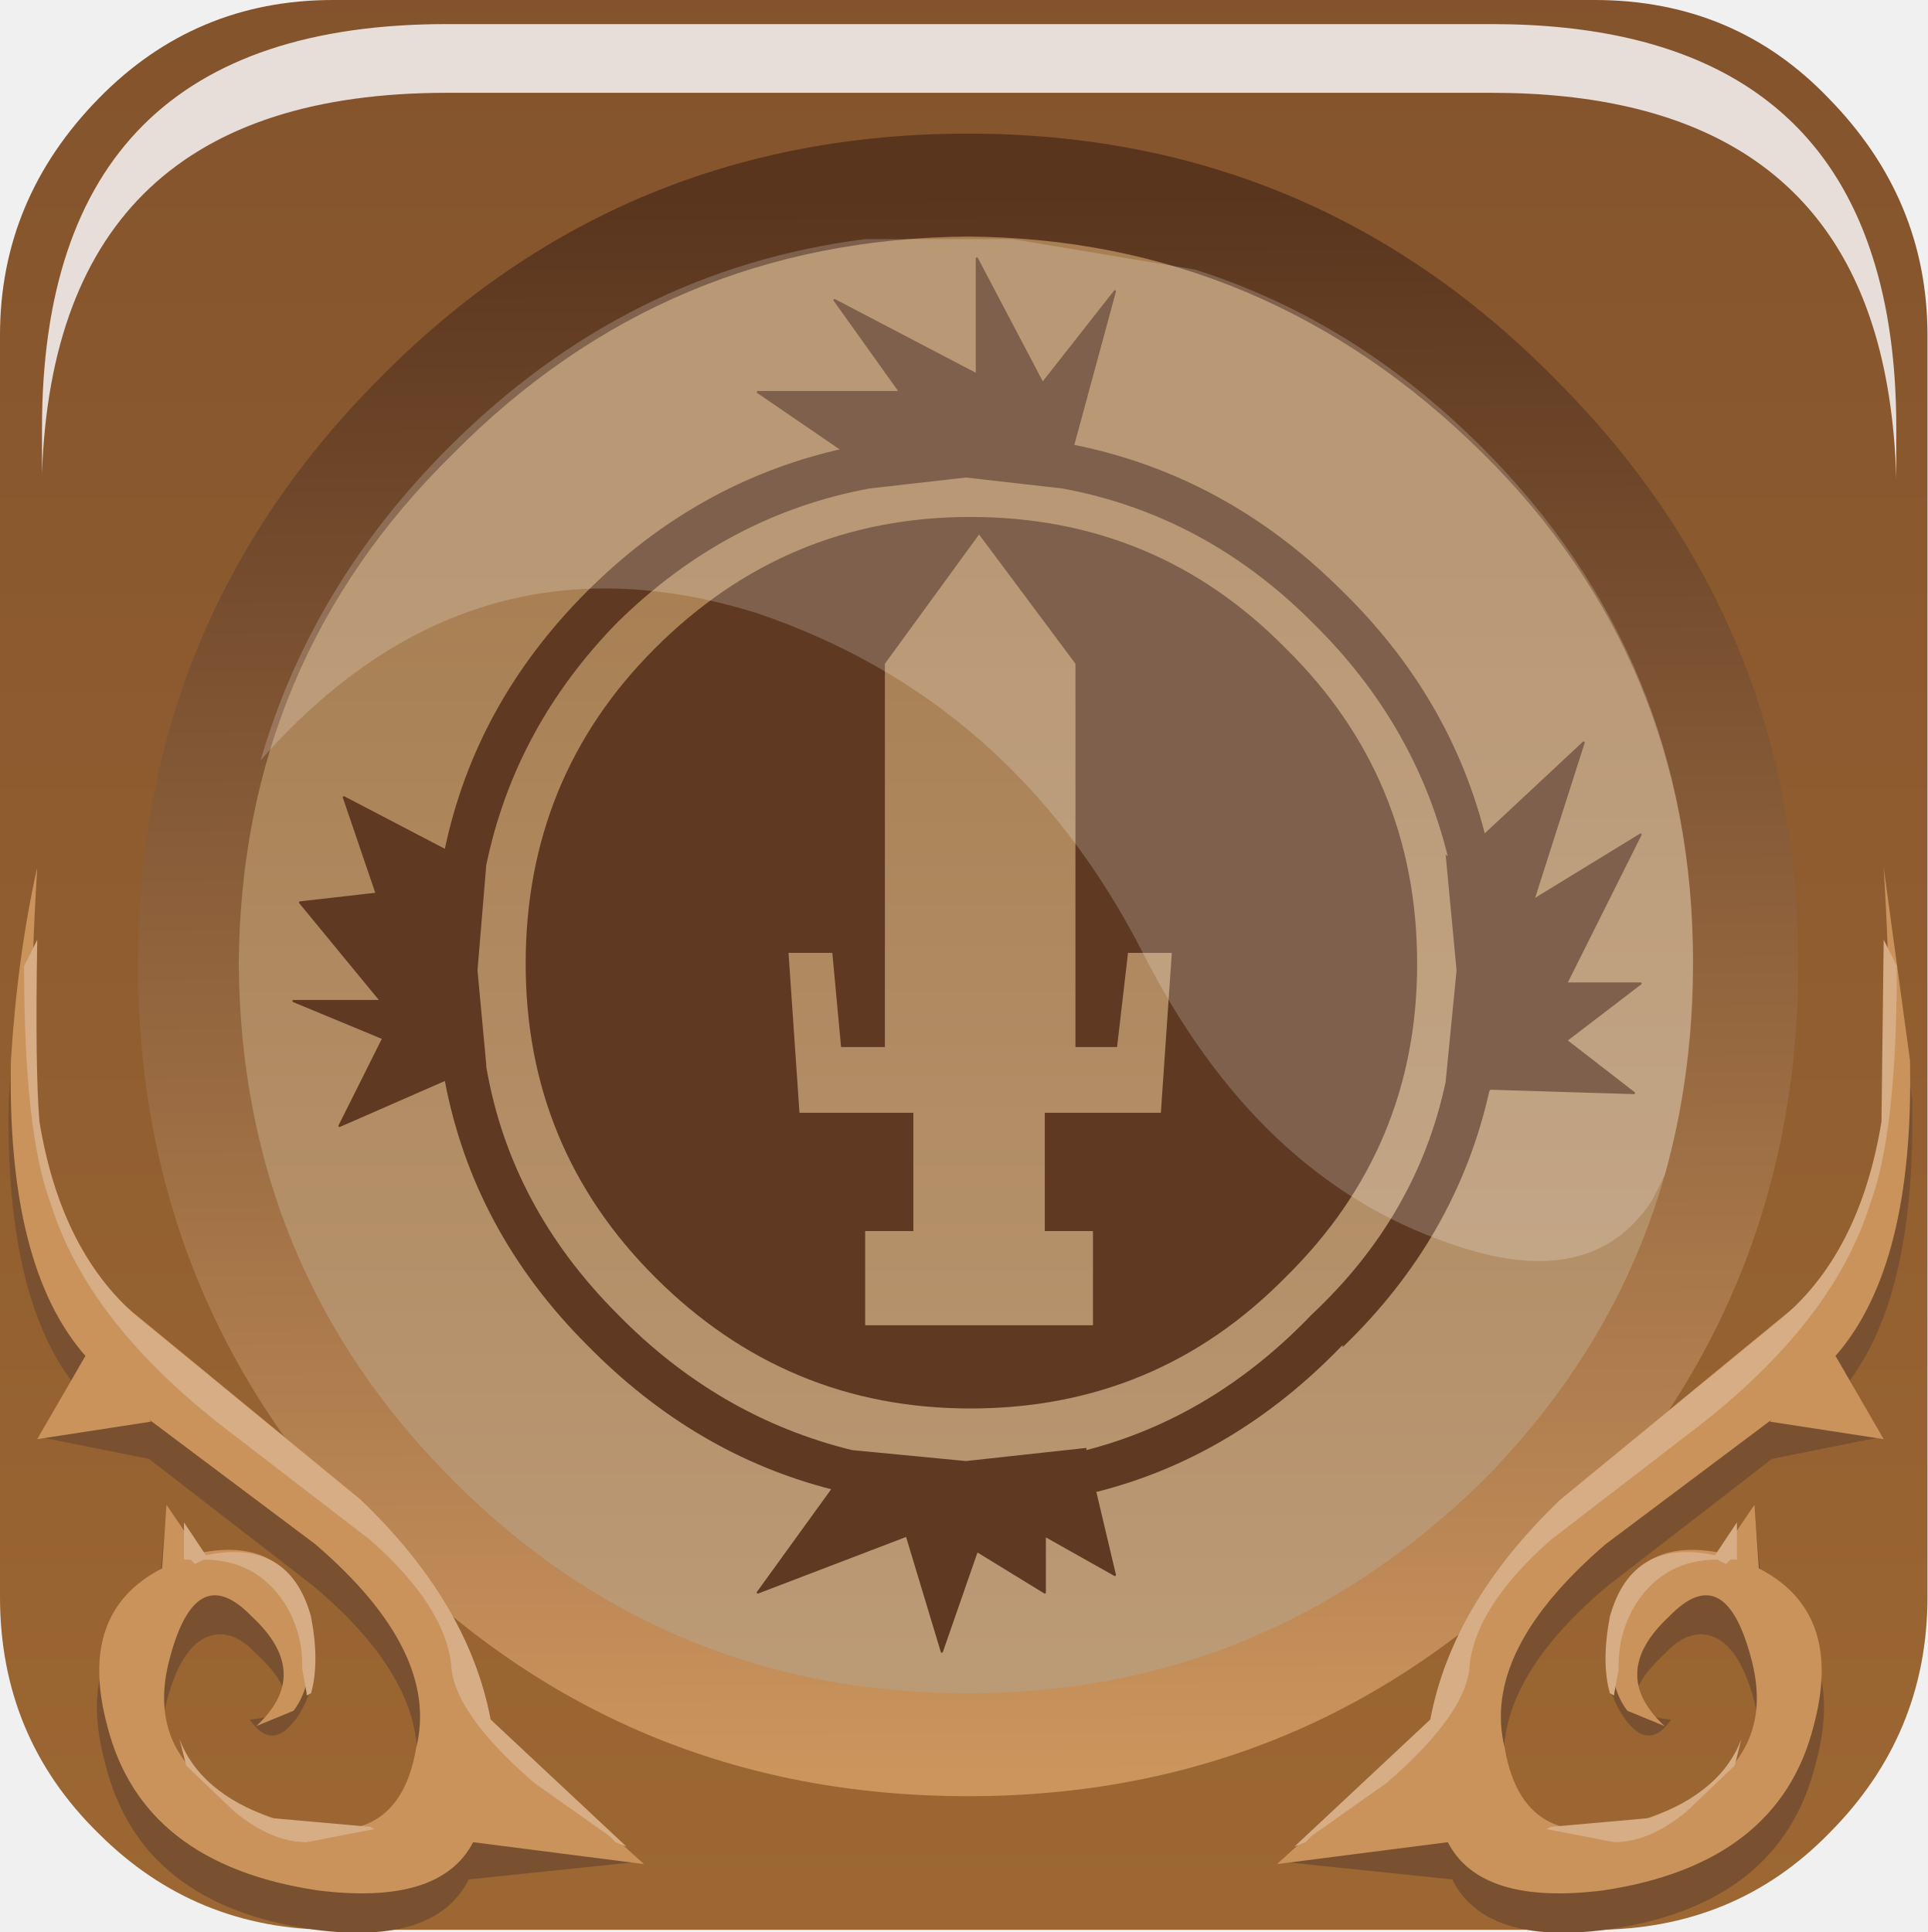
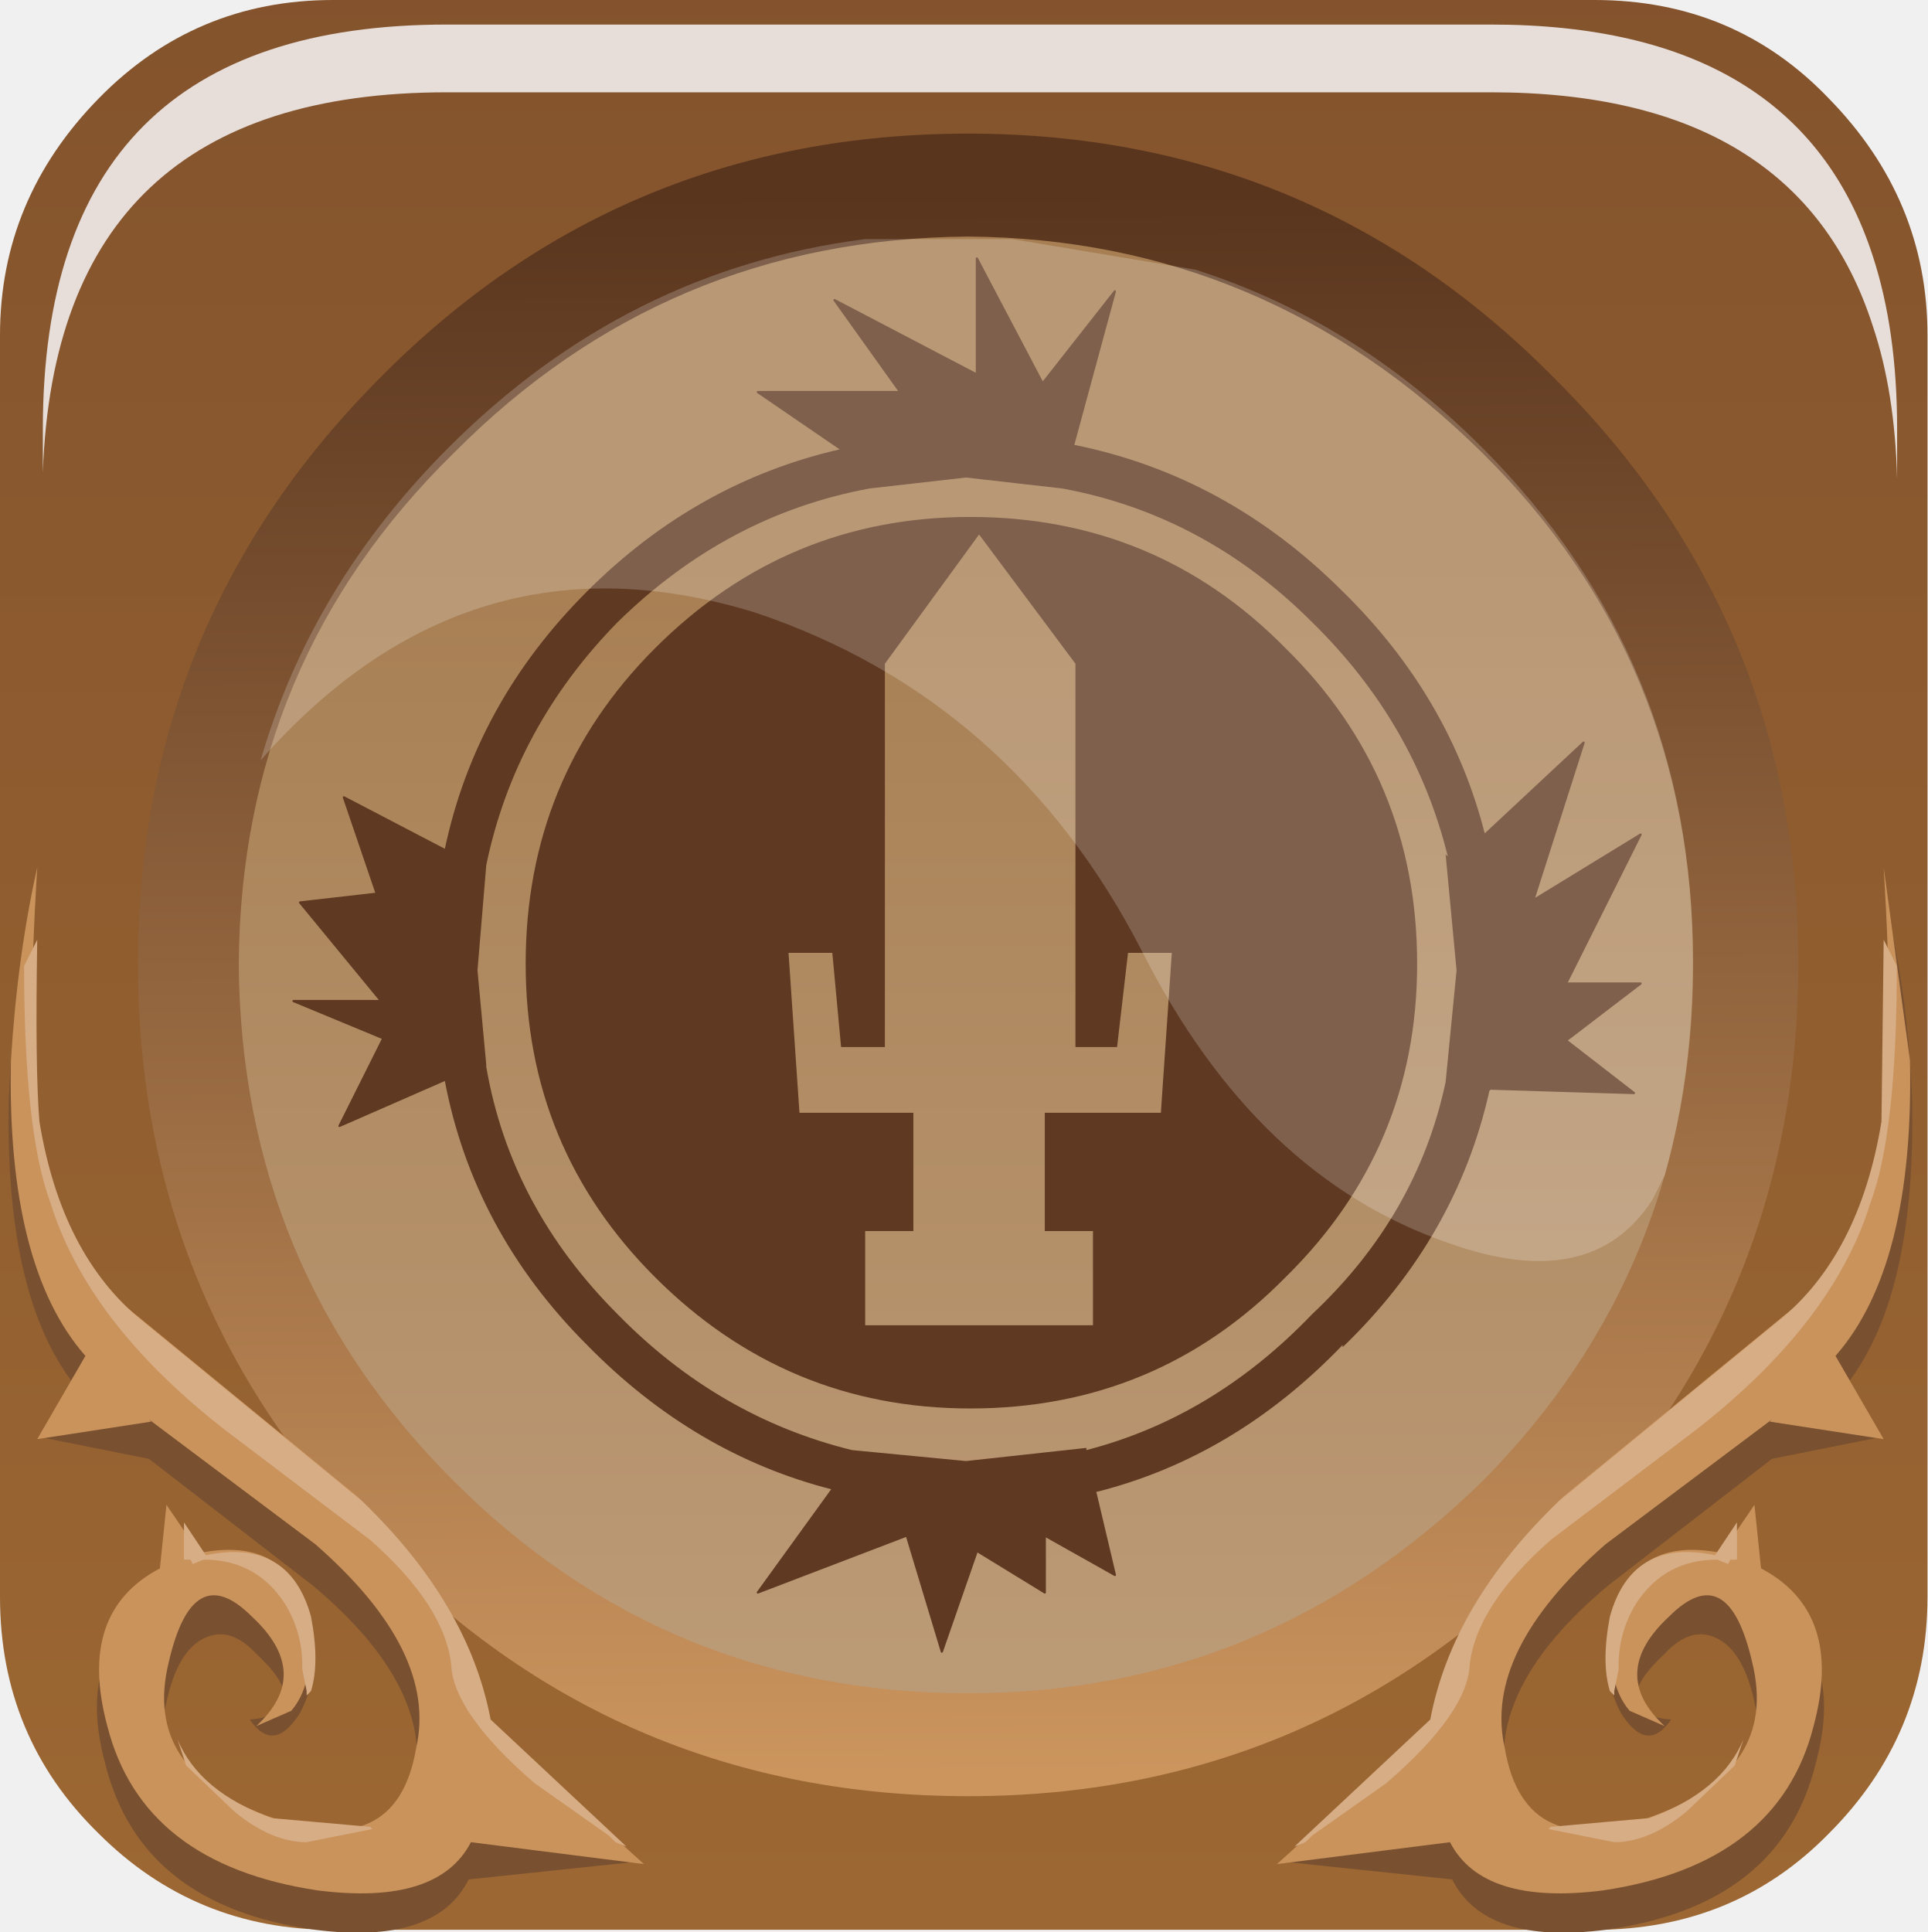
<svg xmlns="http://www.w3.org/2000/svg" xmlns:xlink="http://www.w3.org/1999/xlink" height="66.15px" width="66.0px">
  <g transform="matrix(1.5, 0.0, 0.0, 1.5, 0.0, 0.0)">
    <use height="44.1" transform="matrix(1.0, 0.0, 0.0, 1.0, 0.0, 0.0)" width="44.0" xlink:href="#shape0" />
    <use height="8.6" transform="matrix(1.2077, 0.0, 0.0, 1.2065, 0.9585, 0.55)" width="35.05" xlink:href="#sprite0" />
    <use height="20.15" transform="matrix(1.1594, 0.0, 0.0, 1.1605, 5.95, 5.4)" width="28.2" xlink:href="#sprite1" />
  </g>
  <defs>
    <g id="shape0" transform="matrix(1.0, 0.0, 0.0, 1.0, 0.0, 0.0)">
      <path d="M36.05 36.75 Q30.1 42.65 21.8 42.65 13.4 42.65 7.55 36.75 1.6 30.8 1.6 22.45 1.6 14.1 7.55 8.2 13.4 2.25 21.8 2.25 30.1 2.25 36.05 8.2 41.9 14.1 41.9 22.45 41.9 30.8 36.05 36.75" fill="url(#gradient0)" fill-rule="evenodd" stroke="none" />
      <path d="M22.0 4.7 Q14.8 4.7 9.7 9.8 4.65 14.95 4.65 22.05 4.65 29.25 9.7 34.35 14.75 39.45 22.0 39.45 29.15 39.45 34.2 34.35 39.3 29.25 39.3 22.05 39.3 14.85 34.2 9.8 29.15 4.7 22.0 4.7 M36.4 0.0 Q39.6 0.0 41.75 2.25 44.0 4.55 44.0 7.65 L44.0 36.45 Q44.0 39.6 41.75 41.85 39.6 44.05 36.4 44.05 L7.6 44.05 Q4.45 44.05 2.25 41.85 0.0 39.65 0.0 36.45 L0.0 7.65 Q0.0 4.55 2.25 2.25 4.45 0.0 7.6 0.0 L36.4 0.0" fill="url(#gradient1)" fill-rule="evenodd" stroke="none" />
      <path d="M41.05 22.0 Q41.05 29.85 35.45 35.4 29.95 41.0 22.1 41.0 14.2 41.0 8.7 35.4 3.15 29.85 3.15 22.0 3.15 14.15 8.7 8.6 14.2 3.05 22.1 3.05 29.95 3.05 35.45 8.6 41.05 14.15 41.05 22.0 M33.85 10.35 Q28.9 5.45 22.1 5.4 15.2 5.45 10.35 10.35 5.5 15.1 5.45 22.0 5.5 28.95 10.35 33.8 15.2 38.65 22.1 38.65 28.9 38.65 33.85 33.8 38.65 28.95 38.65 22.0 38.65 15.1 33.85 10.35" fill="url(#gradient2)" fill-rule="evenodd" stroke="none" />
      <path d="M19.2 10.25 L17.3 8.95 20.55 8.95 19.05 6.85 22.3 8.55 22.3 5.9 23.8 8.75 25.45 6.65 24.5 10.15 Q28.0 10.85 30.65 13.5 33.1 15.9 33.9 19.05 L36.15 16.95 35.0 20.55 37.45 19.05 35.75 22.45 37.45 22.45 35.75 23.75 37.3 24.95 34.05 24.85 34.0 24.9 Q33.25 28.25 30.65 30.75 L30.65 30.7 Q28.2 33.25 25.05 34.05 L25.0 34.05 25.45 35.95 23.85 35.05 23.85 36.35 22.3 35.4 21.5 37.7 20.7 35.05 17.3 36.35 19.0 34.0 Q15.85 33.2 13.4 30.7 10.8 28.1 10.15 24.65 L7.75 25.7 8.75 23.7 6.7 22.85 8.7 22.85 6.85 20.6 8.6 20.4 7.85 18.2 10.15 19.4 Q10.85 16.05 13.4 13.5 15.9 11.0 19.2 10.25 M24.25 11.15 L22.05 10.9 19.85 11.15 Q16.6 11.75 14.1 14.2 11.75 16.6 11.1 19.75 L10.9 22.15 11.1 24.3 11.1 24.35 Q11.65 27.55 14.1 30.0 16.4 32.35 19.45 33.1 L22.05 33.35 24.8 33.05 24.8 33.1 Q27.7 32.35 29.95 30.0 32.35 27.75 33.0 24.7 L33.25 22.15 33.0 19.5 33.05 19.55 Q32.3 16.5 29.95 14.2 27.5 11.75 24.25 11.15 M25.75 21.75 L25.5 23.9 24.55 23.9 24.55 15.15 22.35 12.2 20.2 15.15 20.2 23.9 19.2 23.9 19.0 21.75 18.0 21.75 18.25 25.4 20.85 25.4 20.85 28.1 19.75 28.1 19.75 30.25 24.95 30.25 24.95 28.1 23.85 28.1 23.85 25.4 26.5 25.4 26.75 21.75 25.75 21.75 M29.35 14.8 Q32.35 17.75 32.35 22.0 32.35 26.2 29.35 29.15 26.4 32.15 22.15 32.15 17.95 32.15 14.95 29.15 12.0 26.2 12.0 22.0 12.0 17.75 14.95 14.8 17.95 11.8 22.15 11.8 26.4 11.8 29.35 14.8" fill="#5f3921" fill-rule="evenodd" stroke="none" />
      <path d="M24.5 10.15 L25.45 6.65 23.8 8.75 22.3 5.9 22.3 8.55 19.05 6.85 20.55 8.95 17.3 8.95 19.2 10.25 M10.15 19.4 L7.85 18.2 8.6 20.4 6.85 20.6 8.7 22.85 6.7 22.85 8.75 23.7 7.75 25.7 10.15 24.65 M19.0 34.0 L17.3 36.35 20.7 35.05 21.5 37.7 22.3 35.4 23.85 36.35 23.85 35.05 25.45 35.95 25.0 34.05 M34.05 24.85 L37.3 24.95 35.75 23.75 37.45 22.45 35.75 22.45 37.45 19.05 35.0 20.55 36.15 16.95 33.9 19.05" fill="none" stroke="#5f3921" stroke-linecap="round" stroke-linejoin="round" stroke-width="0.05" />
-       <path d="M0.2 25.1 Q0.35 22.65 0.8 20.65 0.55 24.85 0.8 26.5 1.15 29.5 3.1 30.95 L8.1 35.1 Q10.6 37.45 11.0 40.2 L14.55 42.5 10.7 42.9 Q9.95 44.4 7.2 44.05 3.2 43.5 2.4 40.25 1.7 37.65 3.6 36.65 L3.8 34.45 4.5 36.3 Q6.5 35.9 6.95 37.0 7.45 38.05 6.85 39.1 6.25 40.05 5.7 39.25 6.4 39.2 6.5 38.8 6.55 38.4 5.85 37.75 5.25 37.1 4.65 37.4 4.1 37.7 3.8 38.85 3.2 41.3 6.05 42.4 9.0 43.5 9.45 40.8 9.95 38.55 7.15 36.2 L3.4 33.3 0.9 32.8 1.9 31.85 Q0.1 29.85 0.2 25.1" fill="#7a5130" fill-rule="evenodd" stroke="none" />
-       <path d="M0.25 24.2 Q0.4 21.8 0.85 19.8 0.6 23.95 0.85 25.55 1.2 28.55 3.15 30.05 L8.2 34.2 Q10.65 36.55 11.05 39.25 L14.7 42.55 10.8 42.05 Q10.05 43.5 7.25 43.15 3.25 42.55 2.45 39.4 1.75 36.8 3.7 35.8 L3.8 34.35 4.55 35.45 Q6.55 35.05 7.0 36.85 7.25 38.35 6.7 39.05 L5.85 39.4 Q7.15 38.2 5.75 36.9 4.45 35.55 3.85 37.95 3.25 40.4 6.1 41.45 9.05 42.55 9.5 39.9 10.05 37.7 7.2 35.25 L3.4 32.4 3.45 32.45 0.85 32.85 1.95 30.95 Q0.15 28.9 0.25 24.2" fill="#ca935c" fill-rule="evenodd" stroke="none" />
-       <path d="M0.85 21.45 Q0.8 24.4 0.9 25.6 1.4 28.65 3.25 30.15 L8.25 34.25 Q10.7 36.6 11.2 39.25 L14.3 42.15 14.05 42.05 13.9 41.9 12.2 40.7 Q10.35 39.1 10.3 38.0 10.15 36.65 8.45 35.15 L5.2 32.65 Q2.0 30.2 1.15 27.45 0.55 25.85 0.55 22.05 L0.85 21.45 M6.5 36.6 Q5.85 35.6 4.65 35.6 L4.45 35.7 4.35 35.6 4.2 35.6 4.2 34.75 4.7 35.5 Q6.6 35.1 7.1 36.9 7.3 37.95 7.1 38.65 L7.0 38.7 7.0 38.65 6.9 38.1 6.9 38.0 Q6.9 37.25 6.5 36.6 M4.25 40.3 L4.1 39.7 Q4.55 40.9 6.2 41.5 L8.45 41.7 8.55 41.75 7.0 42.05 Q6.2 42.05 5.35 41.35 L4.25 40.3" fill="#d7ad86" fill-rule="evenodd" stroke="none" />
-       <path d="M43.65 25.1 Q43.75 29.85 41.95 31.85 L42.95 32.8 40.45 33.3 36.7 36.2 Q33.9 38.55 34.4 40.8 34.85 43.5 37.8 42.4 40.65 41.3 40.05 38.85 39.75 37.7 39.2 37.4 38.6 37.1 38.0 37.75 37.3 38.4 37.35 38.8 37.45 39.2 38.15 39.25 37.6 40.05 37.0 39.1 36.4 38.05 36.9 37.0 37.35 35.9 39.35 36.3 L40.05 34.45 40.25 36.65 Q42.15 37.65 41.45 40.25 40.65 43.5 36.65 44.05 33.9 44.4 33.15 42.9 L29.3 42.5 32.85 40.2 Q33.25 37.45 35.75 35.1 L40.75 30.95 Q42.7 29.5 43.05 26.5 43.3 24.85 43.05 20.65 L43.65 25.1" fill="#7a5130" fill-rule="evenodd" stroke="none" />
-       <path d="M43.6 24.2 Q43.7 28.9 41.9 30.95 L43.0 32.85 40.4 32.45 40.45 32.4 36.65 35.25 Q33.8 37.7 34.35 39.9 34.8 42.55 37.75 41.45 40.6 40.4 40.0 37.95 39.4 35.55 38.1 36.9 36.7 38.2 38.0 39.4 L37.15 39.05 Q36.6 38.35 36.85 36.85 37.3 35.05 39.3 35.45 L40.05 34.35 40.15 35.8 Q42.1 36.8 41.4 39.4 40.6 42.55 36.6 43.15 33.8 43.5 33.05 42.05 L29.15 42.55 32.8 39.25 Q33.2 36.55 35.65 34.2 L40.7 30.05 Q42.65 28.55 43.0 25.55 43.25 23.95 43.0 19.8 L43.6 24.2" fill="#ca935c" fill-rule="evenodd" stroke="none" />
-       <path d="M37.35 36.6 Q36.95 37.25 36.95 38.0 L36.95 38.1 36.85 38.65 36.85 38.7 36.75 38.65 Q36.55 37.95 36.75 36.9 37.25 35.1 39.15 35.5 L39.65 34.75 39.65 35.6 39.5 35.6 39.4 35.7 39.2 35.6 Q38.0 35.6 37.35 36.6 M43.0 21.45 L43.3 22.05 Q43.3 25.85 42.7 27.45 41.85 30.2 38.65 32.65 L35.4 35.15 Q33.7 36.65 33.55 38.0 33.5 39.1 31.65 40.7 L29.95 41.9 29.8 42.05 29.55 42.15 32.65 39.25 Q33.15 36.6 35.6 34.25 L40.6 30.15 Q42.45 28.65 42.95 25.6 L43.0 21.45 M39.6 40.3 L38.5 41.35 Q37.65 42.05 36.85 42.05 L35.3 41.75 35.4 41.7 37.65 41.5 Q39.3 40.9 39.75 39.7 L39.6 40.3" fill="#d7ad86" fill-rule="evenodd" stroke="none" />
+       <path d="M0.2 25.1 Q0.3 22.65 0.8 20.65 0.55 24.85 0.8 26.5 1.15 29.5 3.1 30.95 L8.1 35.1 Q10.6 37.45 11.0 40.2 L14.5 42.5 10.7 42.9 Q9.95 44.4 7.2 44.05 3.2 43.5 2.4 40.25 1.7 37.65 3.6 36.65 L3.8 34.45 4.5 36.3 Q6.5 35.9 6.95 37.0 7.4 38.05 6.85 39.1 6.25 40.05 5.7 39.25 6.4 39.2 6.5 38.8 6.55 38.4 5.85 37.75 5.25 37.1 4.65 37.4 4.05 37.7 3.8 38.85 3.2 41.3 6.05 42.4 9.0 43.5 9.45 40.8 9.95 38.55 7.15 36.2 L3.4 33.3 0.9 32.8 1.9 31.85 Q0.1 29.85 0.2 25.1" fill="#7a5130" fill-rule="evenodd" stroke="none" />
+       <path d="M0.25 24.2 Q0.4 21.8 0.85 19.8 0.6 23.95 0.85 25.55 1.2 28.55 3.15 30.05 L8.15 34.15 Q10.65 36.55 11.05 39.25 L14.7 42.55 10.75 42.05 Q10.0 43.5 7.25 43.15 3.25 42.55 2.45 39.4 1.75 36.8 3.65 35.8 L3.8 34.35 4.55 35.45 Q6.55 35.05 7.0 36.85 7.25 38.35 6.65 39.05 L5.85 39.4 Q7.15 38.2 5.75 36.9 4.4 35.55 3.85 37.95 3.25 40.4 6.1 41.45 9.05 42.55 9.5 39.9 10.0 37.7 7.2 35.25 L3.4 32.4 3.45 32.45 0.85 32.85 1.95 30.95 Q0.15 28.9 0.25 24.2" fill="#ca935c" fill-rule="evenodd" stroke="none" />
+       <path d="M0.85 21.45 Q0.8 24.4 0.9 25.6 1.4 28.65 3.25 30.15 L8.25 34.25 Q10.7 36.6 11.2 39.25 L14.3 42.15 14.05 42.05 13.9 41.9 12.2 40.7 Q10.35 39.1 10.3 38.0 10.15 36.65 8.45 35.15 L5.15 32.65 Q2.0 30.2 1.15 27.45 0.55 25.85 0.55 22.05 L0.85 21.45 M6.5 36.6 Q5.85 35.6 4.65 35.6 L4.4 35.7 4.35 35.6 4.2 35.6 4.2 34.75 4.7 35.5 Q6.6 35.1 7.1 36.9 7.3 37.95 7.1 38.6 L7.0 38.7 7.0 38.6 6.9 38.1 6.9 38.0 Q6.9 37.25 6.5 36.6 M4.25 40.3 L4.05 39.7 Q4.55 40.9 6.2 41.5 L8.45 41.7 8.5 41.75 7.0 42.05 Q6.2 42.05 5.35 41.35 L4.25 40.3" fill="#d7ad86" fill-rule="evenodd" stroke="none" />
+       <path d="M43.65 25.1 Q43.55 22.65 43.05 20.65 43.3 24.85 43.05 26.5 42.7 29.5 40.75 30.95 L35.75 35.1 Q33.25 37.45 32.85 40.2 L29.35 42.5 33.15 42.9 Q33.9 44.4 36.65 44.05 40.65 43.5 41.45 40.25 42.15 37.65 40.25 36.65 L40.05 34.45 39.35 36.3 Q37.35 35.9 36.9 37.0 36.45 38.05 37.0 39.1 37.6 40.05 38.15 39.25 37.45 39.2 37.35 38.8 37.3 38.4 38.0 37.75 38.6 37.1 39.2 37.4 39.8 37.7 40.05 38.85 40.65 41.3 37.8 42.4 34.85 43.5 34.4 40.8 33.9 38.55 36.7 36.2 L40.45 33.3 42.95 32.8 41.95 31.85 Q43.75 29.85 43.65 25.1" fill="#7a5130" fill-rule="evenodd" stroke="none" />
+       <path d="M43.6 24.2 L43.0 19.8 Q43.25 23.95 43.0 25.55 42.65 28.55 40.7 30.05 L35.7 34.15 Q33.2 36.55 32.8 39.25 L29.15 42.55 33.1 42.05 Q33.85 43.5 36.6 43.15 40.6 42.55 41.4 39.4 42.1 36.8 40.2 35.8 L40.05 34.35 39.3 35.45 Q37.3 35.05 36.85 36.85 36.6 38.35 37.2 39.05 L38.0 39.4 Q36.7 38.2 38.1 36.9 39.45 35.55 40.0 37.95 40.6 40.4 37.75 41.45 34.8 42.55 34.35 39.9 33.85 37.7 36.65 35.25 L40.45 32.4 40.4 32.45 43.0 32.85 41.9 30.95 Q43.7 28.9 43.6 24.2" fill="#ca935c" fill-rule="evenodd" stroke="none" />
+       <path d="M43.0 21.45 L42.95 25.6 Q42.45 28.65 40.6 30.15 L35.6 34.25 Q33.15 36.6 32.65 39.25 L29.55 42.15 29.8 42.05 29.95 41.9 31.65 40.7 Q33.5 39.1 33.55 38.0 33.7 36.65 35.4 35.15 L38.7 32.65 Q41.85 30.2 42.7 27.45 43.3 25.85 43.3 22.05 L43.0 21.45 M37.35 36.6 Q38.0 35.6 39.2 35.6 L39.45 35.7 39.5 35.6 39.65 35.6 39.65 34.75 39.15 35.5 Q37.25 35.1 36.75 36.9 36.55 37.95 36.75 38.6 L36.85 38.7 36.85 38.6 36.95 38.1 36.95 38.0 Q36.95 37.25 37.35 36.6 M39.6 40.3 L39.8 39.7 Q39.3 40.9 37.65 41.5 L35.4 41.7 35.35 41.75 36.85 42.05 Q37.65 42.05 38.5 41.35 L39.6 40.3" fill="#d7ad86" fill-rule="evenodd" stroke="none" />
    </g>
    <linearGradient gradientTransform="matrix(0.0, -0.0155, -0.0189, 0.0, 21.85, 25.45)" gradientUnits="userSpaceOnUse" id="gradient0" spreadMethod="pad" x1="-819.2" x2="819.2">
      <stop offset="0.012" stop-color="#bb9a76" />
      <stop offset="1.0" stop-color="#a87f53" />
    </linearGradient>
    <linearGradient gradientTransform="matrix(0.0, -0.0344, -0.0552, 0.0, 22.4, 16.35)" gradientUnits="userSpaceOnUse" id="gradient1" spreadMethod="pad" x1="-819.2" x2="819.2">
      <stop offset="0.02" stop-color="#9c6732" />
      <stop offset="1.0" stop-color="#7d4e2b" />
    </linearGradient>
    <linearGradient gradientTransform="matrix(1.0E-4, 0.0223, -0.0231, 1.0E-4, 22.15, 22.25)" gradientUnits="userSpaceOnUse" id="gradient2" spreadMethod="pad" x1="-819.2" x2="819.2">
      <stop offset="0.012" stop-color="#59351e" />
      <stop offset="1.0" stop-color="#cc955e" />
    </linearGradient>
    <g id="sprite0" transform="matrix(1.0, 0.0, 0.0, 1.0, 0.2, 0.0)">
-       <use height="8.6" transform="matrix(1.0, 0.0, 0.0, 1.0, -0.2, 0.0)" width="35.05" xlink:href="#shape1" />
+       <use height="10.4" transform="matrix(0.8345, 0.0, 0.0, 0.8269, -0.1838, 0.0087)" width="42.0" xlink:href="#shape1" />
    </g>
-     <g id="shape1" transform="matrix(1.0, 0.0, 0.0, 1.0, 0.2, 0.0)">
-       <path d="M34.4 4.4 Q34.85 5.8 34.85 7.65 L34.85 8.6 Q34.8 6.95 34.4 5.7 33.0 1.3 27.2 1.3 L7.45 1.3 Q0.05 1.3 -0.2 8.5 L-0.2 7.65 Q-0.2 0.0 7.45 0.0 L27.2 0.0 Q33.0 0.0 34.4 4.4" fill="#e7deda" fill-rule="evenodd" stroke="none" />
+     <g id="shape1" transform="matrix(1.0, 0.0, 0.0, 1.0, 0.4, 0.05)">
+       <path d="M32.4 -0.05 Q39.35 -0.05 41.05 5.25 41.6 6.95 41.6 9.2 L41.6 10.35 Q41.55 8.35 41.05 6.85 39.35 1.5 32.4 1.5 L8.75 1.5 Q-0.1 1.5 -0.4 10.2 L-0.4 9.2 Q-0.4 -0.05 8.75 -0.05 L32.4 -0.05" fill="#e7deda" fill-rule="evenodd" stroke="none" />
    </g>
    <g id="sprite1" transform="matrix(1.0, 0.0, 0.0, 1.0, 0.0, 0.0)">
      <use height="20.15" transform="matrix(1.0, 0.0, 0.0, 1.0, 0.0, 0.0)" width="28.2" xlink:href="#shape2" />
    </g>
    <g id="shape2" transform="matrix(1.0, 0.0, 0.0, 1.0, 0.0, 0.0)">
      <path d="M27.65 18.45 L27.4 18.95 Q26.2 20.8 23.4 19.8 19.6 18.5 17.35 14.05 14.8 9.1 9.75 7.4 4.1 5.65 0.0 10.3 1.0 6.85 3.7 4.15 7.2 0.65 11.9 0.05 L14.8 0.05 18.4 0.65 Q21.55 1.65 24.05 4.15 28.2 8.3 28.2 14.25 28.2 16.45 27.65 18.45" fill="#ffffff" fill-opacity="0.196" fill-rule="evenodd" stroke="none" />
    </g>
  </defs>
</svg>
